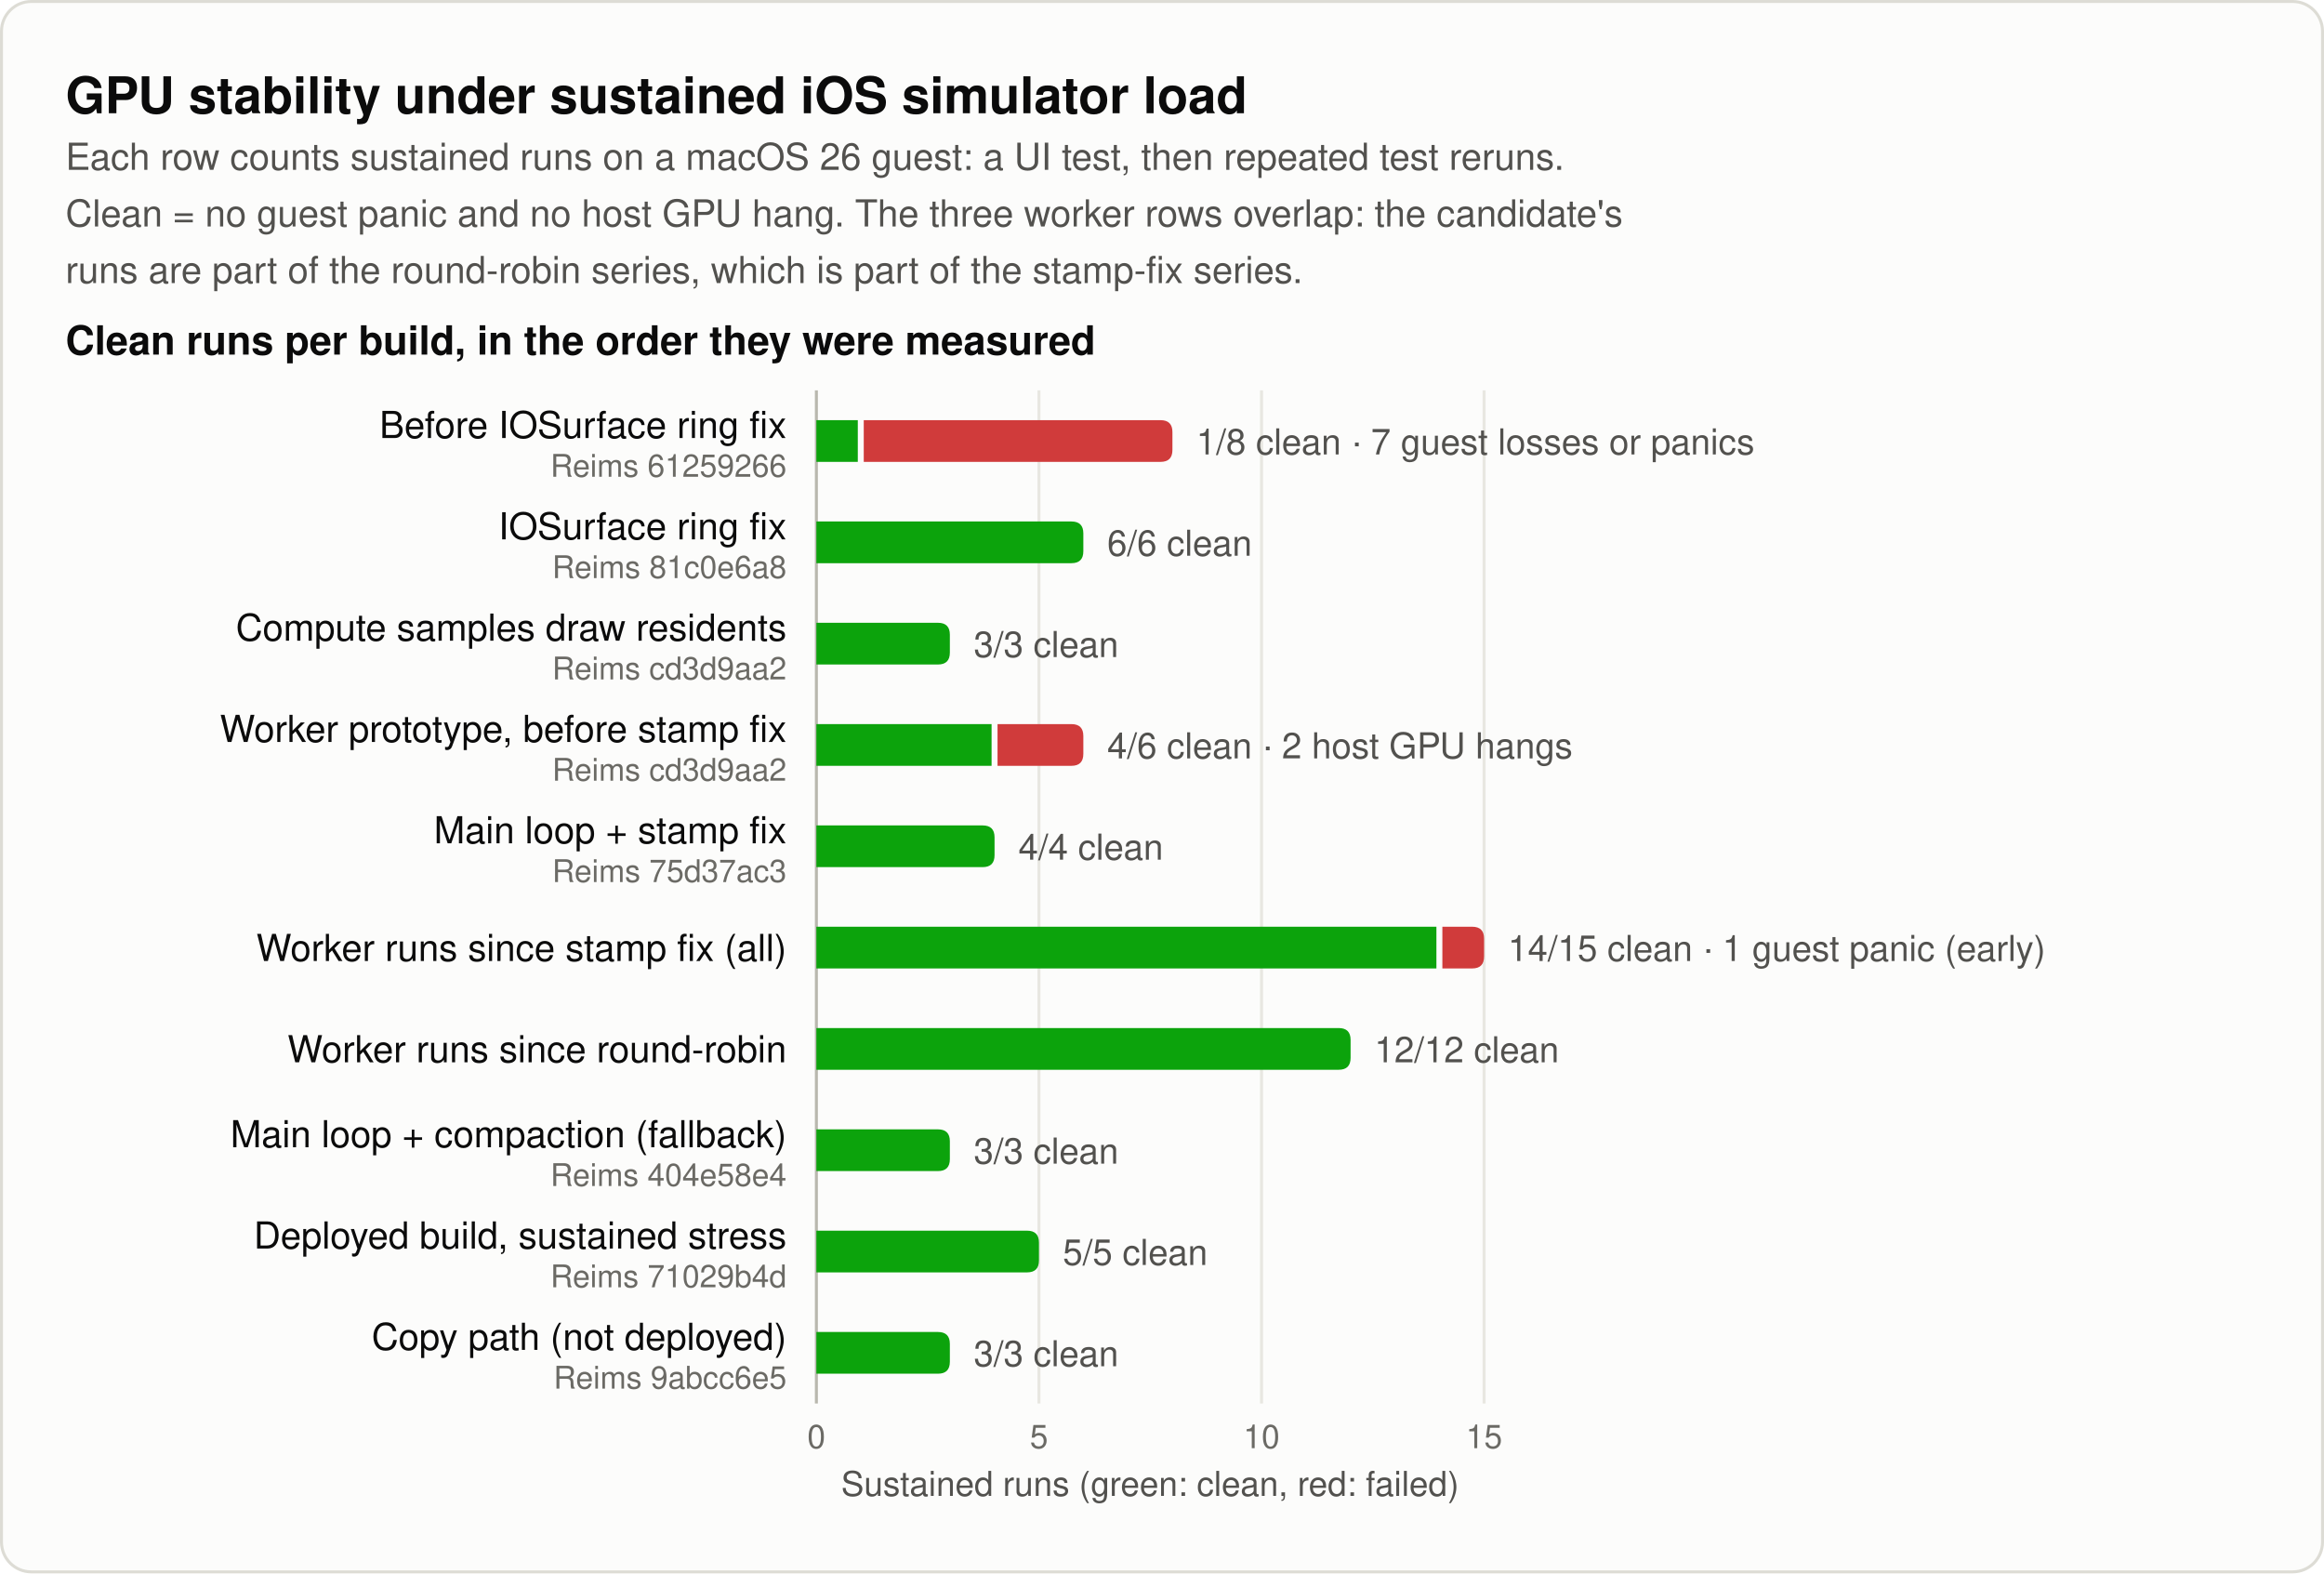
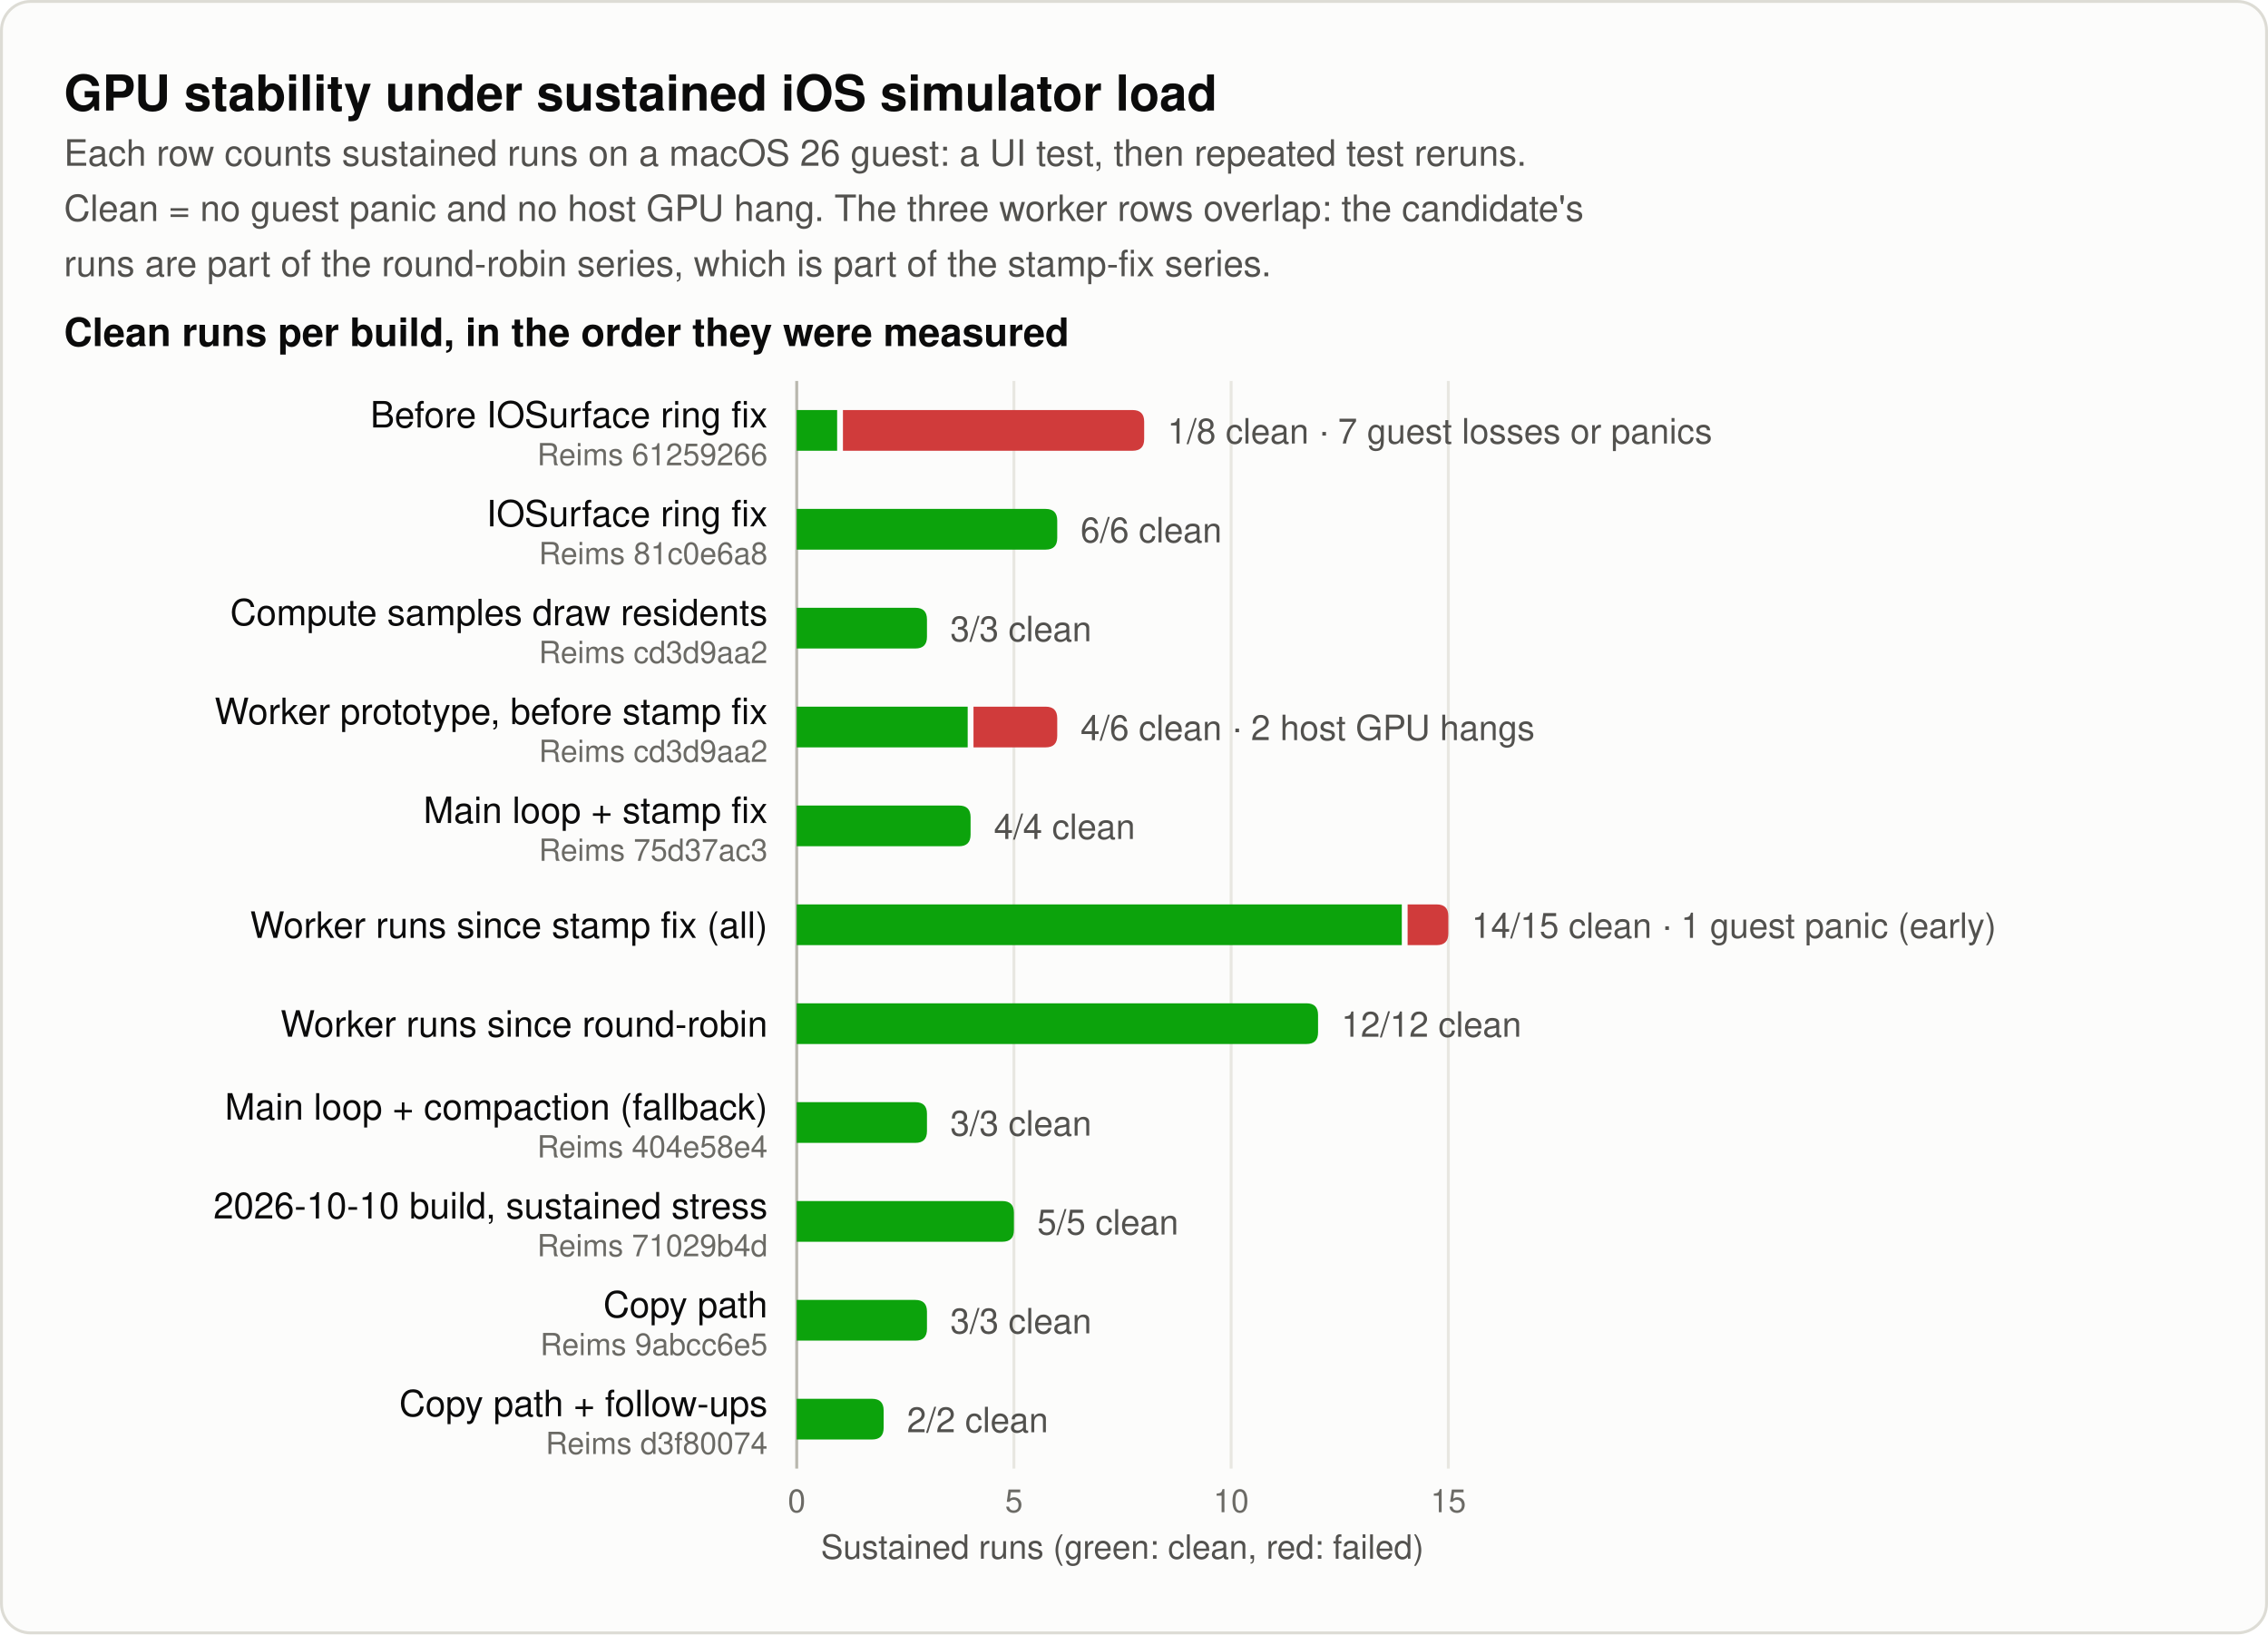
- <svg xmlns="http://www.w3.org/2000/svg" width="780" height="528" viewBox="0 0 780 528" role="img" font-family="system-ui, -apple-system, 'Segoe UI', Helvetica, Arial, sans-serif">
-   <rect x="0.5" y="0.5" width="779" height="527" rx="10" fill="#fcfcfb" stroke="#dddcd5" />
+ <svg xmlns="http://www.w3.org/2000/svg" width="780" height="562" viewBox="0 0 780 562" role="img" font-family="system-ui, -apple-system, 'Segoe UI', Helvetica, Arial, sans-serif">
+   <rect x="0.5" y="0.5" width="779" height="561" rx="10" fill="#fcfcfb" stroke="#dddcd5" />
  <text x="22.0" y="38.0" font-size="17" fill="#0b0b0b" text-anchor="start" font-weight="600">GPU stability under sustained iOS simulator load</text>
  <text x="22.0" y="57.0" font-size="12.5" fill="#52514e" text-anchor="start">Each row counts sustained runs on a macOS 26 guest: a UI test, then repeated test reruns.</text>
  <text x="22.0" y="76.0" font-size="12.5" fill="#52514e" text-anchor="start">Clean = no guest panic and no host GPU hang. The three worker rows overlap: the candidate's</text>
  <text x="22.0" y="95.0" font-size="12.5" fill="#52514e" text-anchor="start">runs are part of the round-robin series, which is part of the stamp-fix series.</text>
  <text x="22.0" y="119.0" font-size="13.5" fill="#0b0b0b" text-anchor="start" font-weight="600">Clean runs per build, in the order they were measured</text>
-   <line x1="274.0" y1="131.0" x2="274.0" y2="471.0" stroke="#b9b8ae" stroke-width="1" />
-   <text x="274.0" y="486.0" font-size="11" fill="#6b6a65" text-anchor="middle">0</text>
-   <line x1="348.7" y1="131.0" x2="348.7" y2="471.0" stroke="#e8e7e1" stroke-width="1" />
-   <text x="348.7" y="486.0" font-size="11" fill="#6b6a65" text-anchor="middle">5</text>
-   <line x1="423.4" y1="131.0" x2="423.4" y2="471.0" stroke="#e8e7e1" stroke-width="1" />
-   <text x="423.4" y="486.0" font-size="11" fill="#6b6a65" text-anchor="middle">10</text>
-   <line x1="498.1" y1="131.0" x2="498.1" y2="471.0" stroke="#e8e7e1" stroke-width="1" />
-   <text x="498.1" y="486.0" font-size="11" fill="#6b6a65" text-anchor="middle">15</text>
+   <line x1="274.0" y1="131.0" x2="274.0" y2="505.0" stroke="#b9b8ae" stroke-width="1" />
+   <text x="274.0" y="520.0" font-size="11" fill="#6b6a65" text-anchor="middle">0</text>
+   <line x1="348.7" y1="131.0" x2="348.7" y2="505.0" stroke="#e8e7e1" stroke-width="1" />
+   <text x="348.7" y="520.0" font-size="11" fill="#6b6a65" text-anchor="middle">5</text>
+   <line x1="423.4" y1="131.0" x2="423.4" y2="505.0" stroke="#e8e7e1" stroke-width="1" />
+   <text x="423.4" y="520.0" font-size="11" fill="#6b6a65" text-anchor="middle">10</text>
+   <line x1="498.1" y1="131.0" x2="498.1" y2="505.0" stroke="#e8e7e1" stroke-width="1" />
+   <text x="498.1" y="520.0" font-size="11" fill="#6b6a65" text-anchor="middle">15</text>
  <text x="264.0" y="147.0" font-size="12.5" fill="#0b0b0b" text-anchor="end">Before IOSurface ring fix</text>
  <text x="264.0" y="160.0" font-size="10.5" fill="#6b6a65" text-anchor="end">Reims 61259266</text>
  <rect x="274.0" y="141.0" width="13.9" height="14.0" rx="0" fill="#0ca30c" />
  <path d="M289.9,141.0 H389.5 Q393.5,141.0 393.5,145.0 V151.0 Q393.5,155.0 389.5,155.0 H289.9 Z" fill="#d03b3b" />
  <text x="401.5" y="152.5" font-size="12" fill="#52514e" text-anchor="start">1/8 clean · 7 guest losses or panics</text>
  <text x="264.0" y="181.0" font-size="12.5" fill="#0b0b0b" text-anchor="end">IOSurface ring fix</text>
  <text x="264.0" y="194.0" font-size="10.5" fill="#6b6a65" text-anchor="end">Reims 81c0e6a8</text>
  <path d="M274.0,175.0 H359.6 Q363.6,175.0 363.6,179.0 V185.0 Q363.6,189.0 359.6,189.0 H274.0 Z" fill="#0ca30c" />
  <text x="371.6" y="186.5" font-size="12" fill="#52514e" text-anchor="start">6/6 clean</text>
  <text x="264.0" y="215.0" font-size="12.5" fill="#0b0b0b" text-anchor="end">Compute samples draw residents</text>
  <text x="264.0" y="228.0" font-size="10.5" fill="#6b6a65" text-anchor="end">Reims cd3d9aa2</text>
  <path d="M274.0,209.0 H314.8 Q318.8,209.0 318.8,213.0 V219.0 Q318.8,223.0 314.8,223.0 H274.0 Z" fill="#0ca30c" />
  <text x="326.8" y="220.5" font-size="12" fill="#52514e" text-anchor="start">3/3 clean</text>
  <text x="264.0" y="249.0" font-size="12.5" fill="#0b0b0b" text-anchor="end">Worker prototype, before stamp fix</text>
  <text x="264.0" y="262.0" font-size="10.5" fill="#6b6a65" text-anchor="end">Reims cd3d9aa2</text>
  <rect x="274.0" y="243.0" width="58.8" height="14.0" rx="0" fill="#0ca30c" />
  <path d="M334.8,243.0 H359.6 Q363.6,243.0 363.6,247.0 V253.0 Q363.6,257.0 359.6,257.0 H334.8 Z" fill="#d03b3b" />
  <text x="371.6" y="254.5" font-size="12" fill="#52514e" text-anchor="start">4/6 clean · 2 host GPU hangs</text>
  <text x="264.0" y="283.0" font-size="12.5" fill="#0b0b0b" text-anchor="end">Main loop + stamp fix</text>
  <text x="264.0" y="296.0" font-size="10.5" fill="#6b6a65" text-anchor="end">Reims 75d37ac3</text>
  <path d="M274.0,277.0 H329.8 Q333.8,277.0 333.8,281.0 V287.0 Q333.8,291.0 329.8,291.0 H274.0 Z" fill="#0ca30c" />
  <text x="341.8" y="288.5" font-size="12" fill="#52514e" text-anchor="start">4/4 clean</text>
  <text x="264.0" y="322.5" font-size="12.5" fill="#0b0b0b" text-anchor="end">Worker runs since stamp fix (all)</text>
  <rect x="274.0" y="311.0" width="208.1" height="14.0" rx="0" fill="#0ca30c" />
  <path d="M484.1,311.0 H494.1 Q498.1,311.0 498.1,315.0 V321.0 Q498.1,325.0 494.1,325.0 H484.1 Z" fill="#d03b3b" />
  <text x="506.1" y="322.5" font-size="12" fill="#52514e" text-anchor="start">14/15 clean · 1 guest panic (early)</text>
  <text x="264.0" y="356.5" font-size="12.5" fill="#0b0b0b" text-anchor="end">Worker runs since round-robin</text>
  <path d="M274.0,345.0 H449.3 Q453.3,345.0 453.3,349.0 V355.0 Q453.3,359.0 449.3,359.0 H274.0 Z" fill="#0ca30c" />
  <text x="461.3" y="356.5" font-size="12" fill="#52514e" text-anchor="start">12/12 clean</text>
  <text x="264.0" y="385.0" font-size="12.5" fill="#0b0b0b" text-anchor="end">Main loop + compaction (fallback)</text>
  <text x="264.0" y="398.0" font-size="10.5" fill="#6b6a65" text-anchor="end">Reims 404e58e4</text>
  <path d="M274.0,379.0 H314.8 Q318.8,379.0 318.8,383.0 V389.0 Q318.8,393.0 314.8,393.0 H274.0 Z" fill="#0ca30c" />
  <text x="326.8" y="390.5" font-size="12" fill="#52514e" text-anchor="start">3/3 clean</text>
-   <text x="264.0" y="419.0" font-size="12.5" fill="#0b0b0b" text-anchor="end">Deployed build, sustained stress</text>
+   <text x="264.0" y="419.0" font-size="12.5" fill="#0b0b0b" text-anchor="end">2026-10-10 build, sustained stress</text>
  <text x="264.0" y="432.0" font-size="10.5" fill="#6b6a65" text-anchor="end">Reims 71029b4d</text>
  <path d="M274.0,413.0 H344.7 Q348.7,413.0 348.7,417.0 V423.0 Q348.7,427.0 344.7,427.0 H274.0 Z" fill="#0ca30c" />
  <text x="356.7" y="424.5" font-size="12" fill="#52514e" text-anchor="start">5/5 clean</text>
-   <text x="264.0" y="453.0" font-size="12.5" fill="#0b0b0b" text-anchor="end">Copy path (not deployed)</text>
+   <text x="264.0" y="453.0" font-size="12.5" fill="#0b0b0b" text-anchor="end">Copy path</text>
  <text x="264.0" y="466.0" font-size="10.5" fill="#6b6a65" text-anchor="end">Reims 9abcc6e5</text>
  <path d="M274.0,447.0 H314.8 Q318.8,447.0 318.8,451.0 V457.0 Q318.8,461.0 314.8,461.0 H274.0 Z" fill="#0ca30c" />
  <text x="326.8" y="458.5" font-size="12" fill="#52514e" text-anchor="start">3/3 clean</text>
-   <text x="386.0" y="502.0" font-size="11.5" fill="#52514e" text-anchor="middle">Sustained runs (green: clean, red: failed)</text>
+   <text x="264.0" y="487.0" font-size="12.5" fill="#0b0b0b" text-anchor="end">Copy path + follow-ups</text>
+   <text x="264.0" y="500.0" font-size="10.5" fill="#6b6a65" text-anchor="end">Reims d3f80074</text>
+   <path d="M274.0,481.0 H299.9 Q303.9,481.0 303.9,485.0 V491.0 Q303.9,495.0 299.9,495.0 H274.0 Z" fill="#0ca30c" />
+   <text x="311.9" y="492.5" font-size="12" fill="#52514e" text-anchor="start">2/2 clean</text>
+   <text x="386.0" y="536.0" font-size="11.5" fill="#52514e" text-anchor="middle">Sustained runs (green: clean, red: failed)</text>
</svg>
